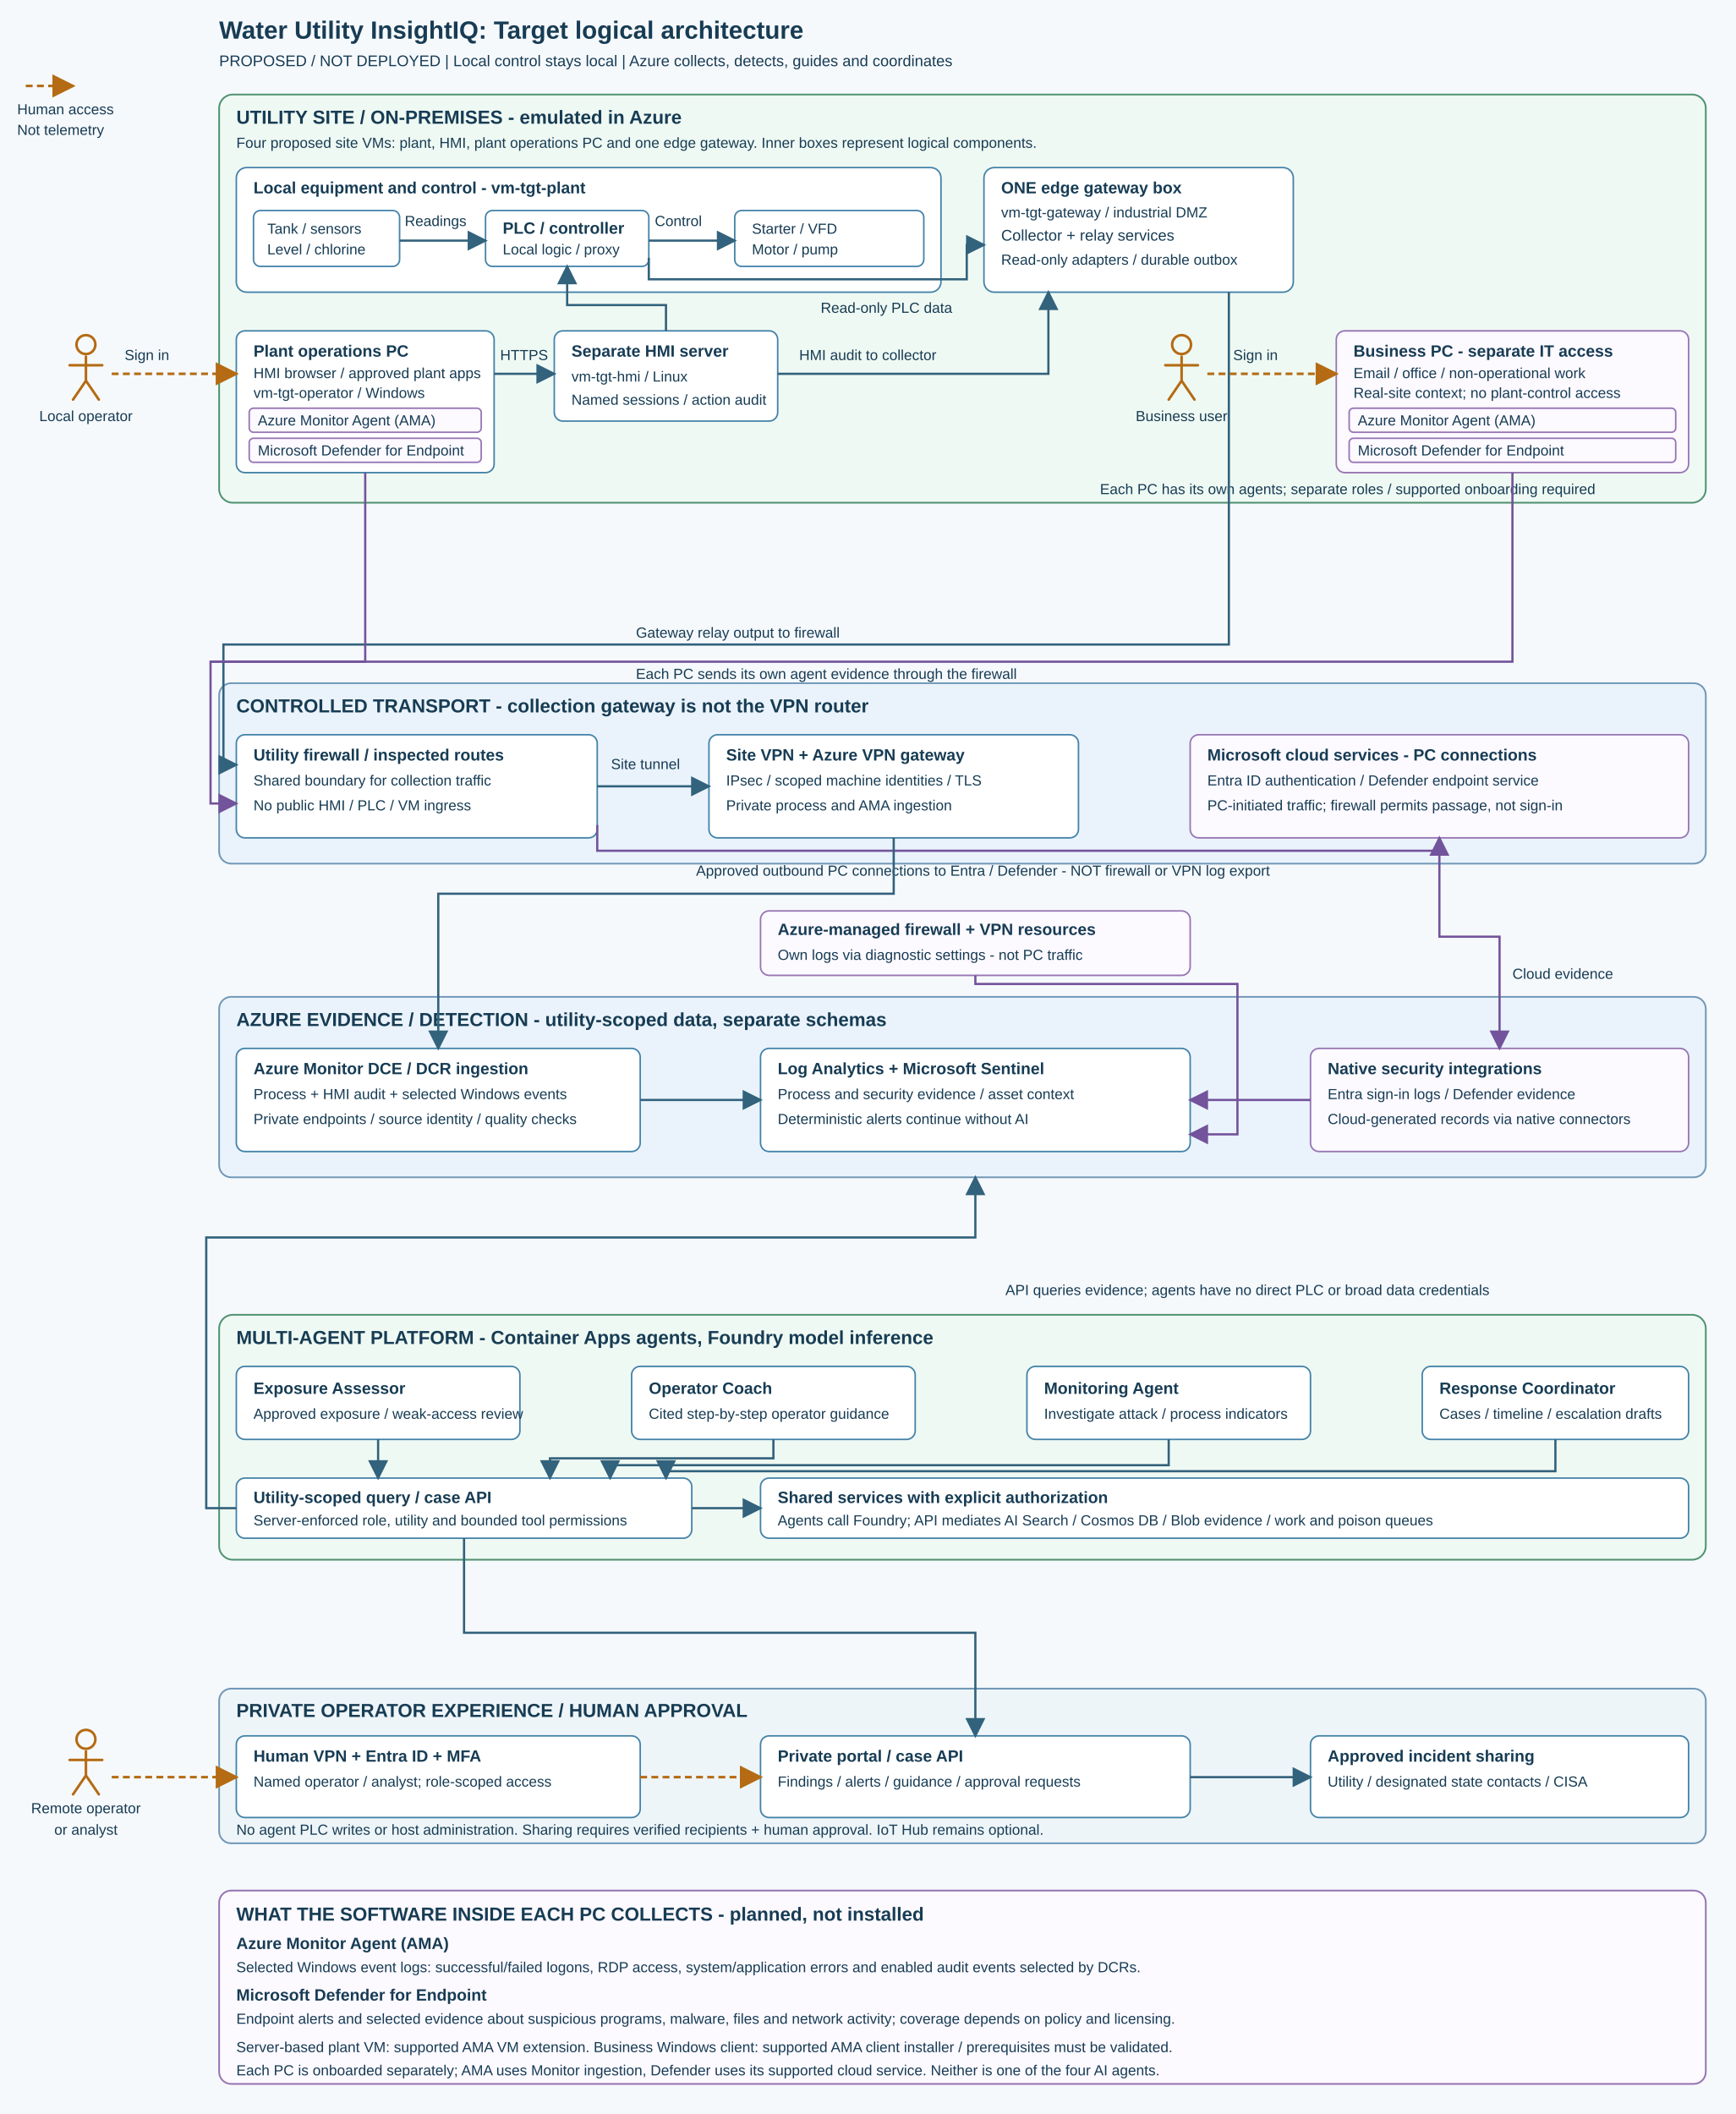
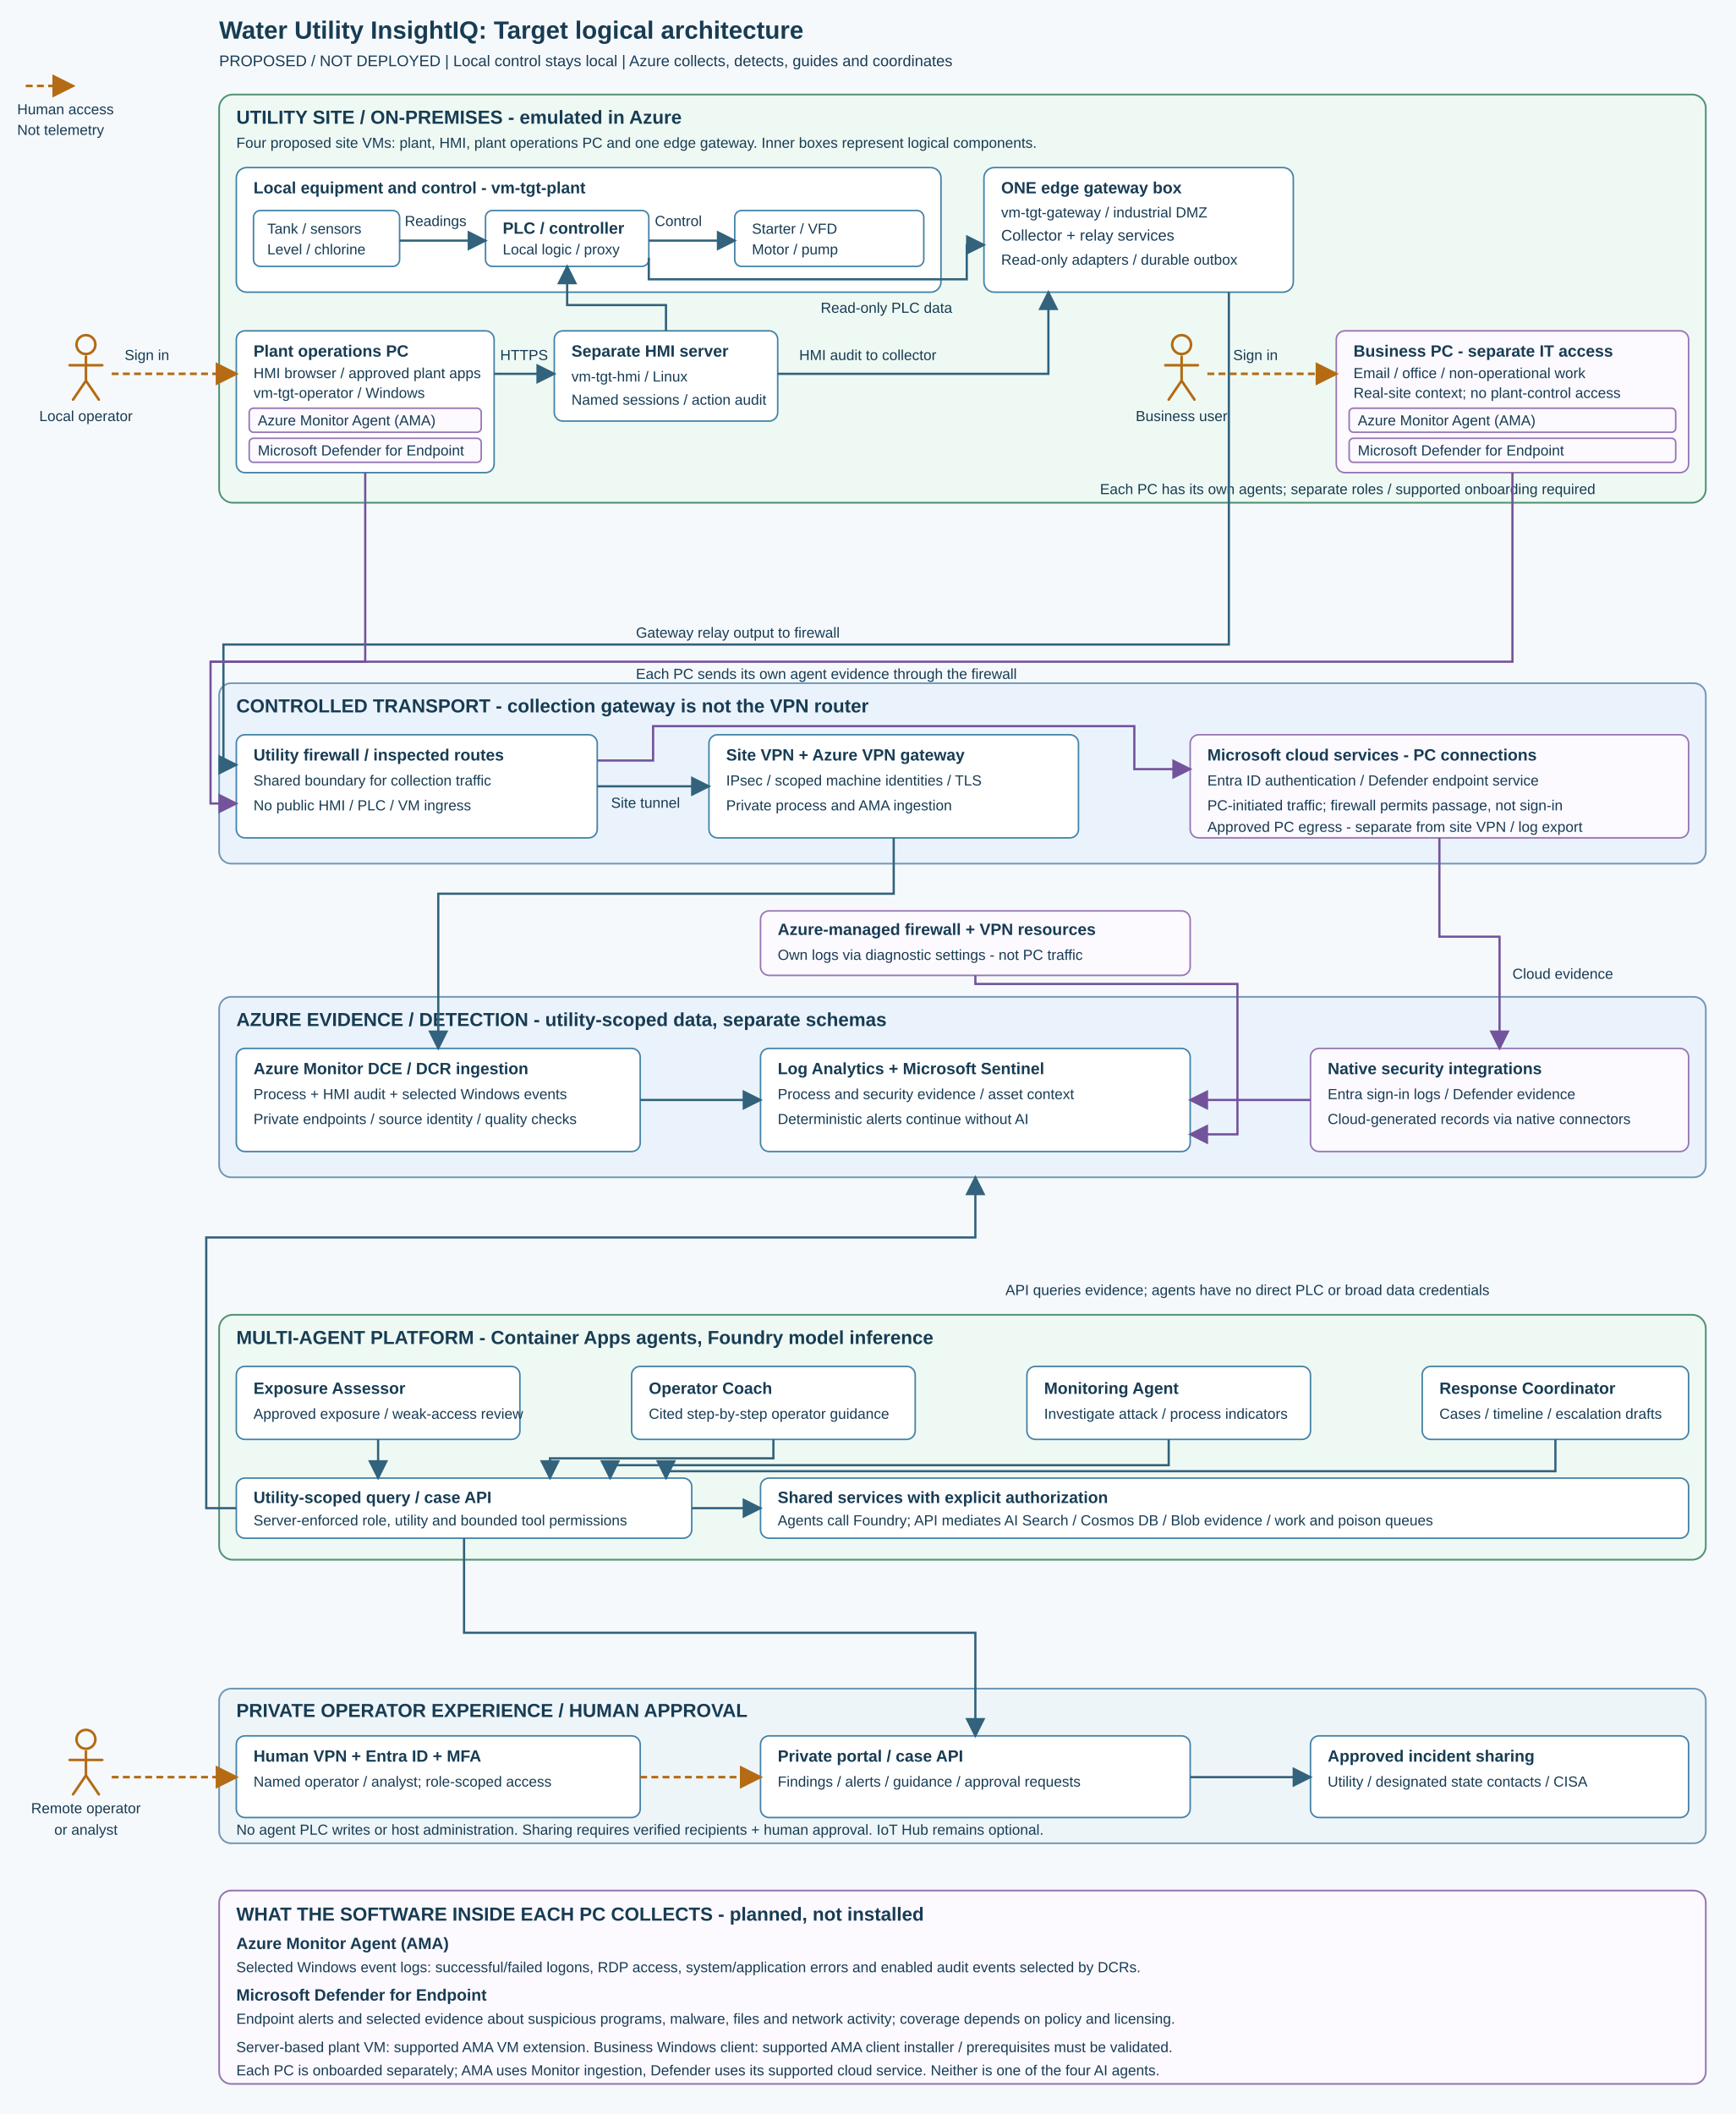
<svg xmlns="http://www.w3.org/2000/svg" width="2020" height="2460" viewBox="-220 0 2020 2460" style="max-width:100%;height:auto" role="img" aria-labelledby="title description">
  <defs>
    <marker id="arrow" markerWidth="9" markerHeight="9" refX="8" refY="4.5" orient="auto">
      <path d="M0 0L9 4.5L0 9Z" fill="#32627c" />
    </marker>
    <marker id="security-arrow" markerWidth="9" markerHeight="9" refX="8" refY="4.5" orient="auto">
      <path d="M0 0L9 4.5L0 9Z" fill="#73539b" />
    </marker>
    <marker id="access-arrow" markerWidth="9" markerHeight="9" refX="8" refY="4.5" orient="auto">
      <path d="M0 0L9 4.5L0 9Z" fill="#b46b13" />
    </marker>
    <g id="person">
      <circle cx="0" cy="-24" r="11" />
      <path d="M0 -10V18M-19 0H19M0 18L-15 40M0 18L15 40" />
    </g>
    <style>
      text{font-family:Segoe UI,Arial,sans-serif;fill:#173c54}
      .title{font-size:29px;font-weight:700}
      .heading{font-size:22px;font-weight:700}
      .subheading{font-size:19px;font-weight:700}
      .body{font-size:18px}
      .small{font-size:17px}
      .box{fill:#fff;stroke:#4483a9;stroke-width:1.8}
      .security{fill:#fcf9ff;stroke:#9775b3;stroke-width:1.8}
      .line{fill:none;stroke:#32627c;stroke-width:2.6;marker-end:url(#arrow)}
      .security-line{fill:none;stroke:#73539b;stroke-width:2.6;marker-end:url(#security-arrow)}
      .person{fill:none;stroke:#b46b13;stroke-width:3;stroke-linecap:round;stroke-linejoin:round}
      .access-line{fill:none;stroke:#b46b13;stroke-width:3;stroke-dasharray:8 5;marker-end:url(#access-arrow)}
    </style>
  </defs>
  <rect x="-220" width="2020" height="2460" fill="#f6f9fc" />
  <text x="35" y="45" class="title">Water Utility InsightIQ: Target logical architecture</text>
  <text x="35" y="77" class="body">PROPOSED / NOT DEPLOYED | Local control stays local | Azure collects, detects, guides and coordinates</text>
  <rect x="35" y="110" width="1730" height="475" rx="16" fill="#eff9f3" stroke="#4f9271" stroke-width="2" />
  <text x="55" y="144" class="heading">UTILITY SITE / ON-PREMISES - emulated in Azure</text>
  <text x="55" y="172" class="small">Four proposed site VMs: plant, HMI, plant operations PC and one edge gateway. Inner boxes represent logical components.</text>
  <rect x="55" y="195" width="820" height="145" rx="12" class="box" />
  <text x="75" y="225" class="subheading">Local equipment and control - vm-tgt-plant</text>
  <rect x="75" y="245" width="170" height="65" rx="8" class="box" />
  <text x="91" y="272" class="small">Tank / sensors</text>
  <text x="91" y="296" class="small">Level / chlorine</text>
  <rect x="345" y="245" width="190" height="65" rx="8" class="box" />
  <text x="365" y="272" class="subheading">PLC / controller</text>
  <text x="365" y="296" class="small">Local logic / proxy</text>
  <rect x="635" y="245" width="220" height="65" rx="8" class="box" />
  <text x="655" y="272" class="small">Starter / VFD</text>
  <text x="655" y="296" class="small">Motor / pump</text>
  <path d="M245 280H345" class="line" />
  <text x="251" y="263" class="small">Readings</text>
  <path d="M535 280H635" class="line" />
  <text x="542" y="263" class="small">Control</text>
  <rect x="925" y="195" width="360" height="145" rx="12" class="box" />
  <text x="945" y="225" class="subheading">ONE edge gateway box</text>
  <text x="945" y="253" class="small">vm-tgt-gateway / industrial DMZ</text>
  <text x="945" y="280" class="body">Collector + relay services</text>
  <text x="945" y="308" class="small">Read-only adapters / durable outbox</text>
  <path d="M535 300V325H905V285H925" class="line" />
  <text x="735" y="364" class="small">Read-only PLC data</text>
  <rect x="55" y="385" width="300" height="165" rx="10" class="box" />
  <text x="75" y="415" class="subheading">Plant operations PC</text>
  <text x="75" y="440" class="small">HMI browser / approved plant apps</text>
  <text x="75" y="463" class="small">vm-tgt-operator / Windows</text>
  <rect x="70" y="475" width="270" height="28" rx="5" class="security" />
  <text x="80" y="495" class="small">Azure Monitor Agent (AMA)</text>
  <rect x="70" y="510" width="270" height="28" rx="5" class="security" />
  <text x="80" y="530" class="small">Microsoft Defender for Endpoint</text>
  <rect x="425" y="385" width="260" height="105" rx="10" class="box" />
  <text x="445" y="415" class="subheading">Separate HMI server</text>
  <text x="445" y="444" class="small">vm-tgt-hmi / Linux</text>
  <text x="445" y="471" class="small">Named sessions / action audit</text>
  <path d="M355 435H425" class="line" />
  <text x="362" y="419" class="small">HTTPS</text>
  <path d="M555 385V355H440V310" class="line" />
  <path d="M685 435H1000V340" class="line" />
  <text x="710" y="419" class="small">HMI audit to collector</text>
  <rect x="1335" y="385" width="410" height="165" rx="10" class="security" />
  <text x="1355" y="415" class="subheading">Business PC - separate IT access</text>
  <text x="1355" y="440" class="small">Email / office / non-operational work</text>
  <text x="1355" y="463" class="small">Real-site context; no plant-control access</text>
  <rect x="1350" y="475" width="380" height="28" rx="5" class="security" />
  <text x="1360" y="495" class="small">Azure Monitor Agent (AMA)</text>
  <rect x="1350" y="510" width="380" height="28" rx="5" class="security" />
  <text x="1360" y="530" class="small">Microsoft Defender for Endpoint</text>
  <use href="#person" x="1155" y="425" class="person" />
  <text x="1155" y="490" text-anchor="middle" class="small">Business user</text>
  <path d="M1185 435H1335" class="access-line" />
  <text x="1215" y="419" class="small">Sign in</text>
  <text x="1060" y="575" class="small">Each PC has its own agents; separate roles / supported onboarding required</text>
  <use href="#person" x="-120" y="425" class="person" />
  <text x="-120" y="490" text-anchor="middle" class="small">Local operator</text>
  <path d="M-90 435H55" class="access-line" />
  <text x="-75" y="419" class="small">Sign in</text>
  <g id="transport-layer" transform="translate(0 240)">
    <rect x="35" y="555" width="1730" height="210" rx="14" fill="#eaf3fb" stroke="#7198b7" stroke-width="2" />
    <text x="55" y="589" class="heading">CONTROLLED TRANSPORT - collection gateway is not the VPN router</text>
    <rect x="55" y="615" width="420" height="120" rx="10" class="box" />
    <text x="75" y="645" class="subheading">Utility firewall / inspected routes</text>
    <text x="75" y="674" class="small">Shared boundary for collection traffic</text>
    <text x="75" y="703" class="small">No public HMI / PLC / VM ingress</text>
    <path d="M1210 100V510H40V650H55" class="line" />
    <text x="520" y="502" class="small">Gateway relay output to firewall</text>
    <path d="M205 310V530H25V695H55" class="security-line" />
    <path d="M1540 310V530H25" fill="none" stroke="#73539b" stroke-width="2.6" />
    <text x="520" y="550" class="small">Each PC sends its own agent evidence through the firewall</text>
    <rect x="605" y="615" width="430" height="120" rx="10" class="box" />
    <text x="625" y="645" class="subheading">Site VPN + Azure VPN gateway</text>
    <text x="625" y="674" class="small">IPsec / scoped machine identities / TLS</text>
    <text x="625" y="703" class="small">Private process and AMA ingestion</text>
    <path d="M475 675H605" class="line" />
-     <text x="491" y="655" class="small">Site tunnel</text>
+     <text x="491" y="700" class="small">Site tunnel</text>
    <rect x="1165" y="615" width="580" height="120" rx="10" class="security" />
    <text x="1185" y="645" class="subheading">Microsoft cloud services - PC connections</text>
    <text x="1185" y="674" class="small">Entra ID authentication / Defender endpoint service</text>
    <text x="1185" y="703" class="small">PC-initiated traffic; firewall permits passage, not sign-in</text>
-     <path d="M475 720V750H1455V735" class="security-line" />
-     <text x="590" y="779" class="small">Approved outbound PC connections to Entra / Defender - NOT firewall or VPN log export</text>
+     <text x="1185" y="728" class="small">Approved PC egress - separate from site VPN / log export</text>
+     <path d="M475 645H540V605H1100V655H1165" class="security-line" />
  </g>
  <g id="evidence-layer" transform="translate(0 340)">
    <rect x="665" y="720" width="500" height="75" rx="10" class="security" />
    <text x="685" y="748" class="subheading">Azure-managed firewall + VPN resources</text>
    <text x="685" y="777" class="small">Own logs via diagnostic settings - not PC traffic</text>
    <rect x="35" y="820" width="1730" height="210" rx="14" fill="#eaf3fb" stroke="#7198b7" stroke-width="2" />
    <text x="55" y="854" class="heading">AZURE EVIDENCE / DETECTION - utility-scoped data, separate schemas</text>
    <rect x="55" y="880" width="470" height="120" rx="10" class="box" />
    <text x="75" y="910" class="subheading">Azure Monitor DCE / DCR ingestion</text>
    <text x="75" y="939" class="small">Process + HMI audit + selected Windows events</text>
    <text x="75" y="968" class="small">Private endpoints / source identity / quality checks</text>
    <rect x="665" y="880" width="500" height="120" rx="10" class="box" />
    <text x="685" y="910" class="subheading">Log Analytics + Microsoft Sentinel</text>
    <text x="685" y="939" class="small">Process and security evidence / asset context</text>
    <text x="685" y="968" class="small">Deterministic alerts continue without AI</text>
    <rect x="1305" y="880" width="440" height="120" rx="10" class="security" />
    <text x="1325" y="910" class="subheading">Native security integrations</text>
    <text x="1325" y="939" class="small">Entra sign-in logs / Defender evidence</text>
    <text x="1325" y="968" class="small">Cloud-generated records via native connectors</text>
    <path d="M820 635V700H290V880" class="line" />
    <path d="M1455 635V750H1525V880" class="security-line" />
    <text x="1540" y="799" class="small">Cloud evidence</text>
    <path d="M915 795V805H1220V980H1165" class="security-line" />
    <path d="M525 940H665" class="line" />
    <path d="M1305 940H1165" class="security-line" />
  </g>
  <g id="agent-layer" transform="translate(0 440)">
    <rect x="35" y="1090" width="1730" height="285" rx="16" fill="#eff9f3" stroke="#4f9271" stroke-width="2" />
    <text x="55" y="1124" class="heading">MULTI-AGENT PLATFORM - Container Apps agents, Foundry model inference</text>
    <rect x="55" y="1150" width="330" height="85" rx="10" class="box" />
    <text x="75" y="1182" class="subheading">Exposure Assessor</text>
    <text x="75" y="1211" class="small">Approved exposure / weak-access review</text>
    <rect x="515" y="1150" width="330" height="85" rx="10" class="box" />
    <text x="535" y="1182" class="subheading">Operator Coach</text>
    <text x="535" y="1211" class="small">Cited step-by-step operator guidance</text>
    <rect x="975" y="1150" width="330" height="85" rx="10" class="box" />
    <text x="995" y="1182" class="subheading">Monitoring Agent</text>
    <text x="995" y="1211" class="small">Investigate attack / process indicators</text>
    <rect x="1435" y="1150" width="310" height="85" rx="10" class="box" />
    <text x="1455" y="1182" class="subheading">Response Coordinator</text>
    <text x="1455" y="1211" class="small">Cases / timeline / escalation drafts</text>
    <rect x="55" y="1280" width="530" height="70" rx="10" class="box" />
    <text x="75" y="1309" class="subheading">Utility-scoped query / case API</text>
    <text x="75" y="1335" class="small">Server-enforced role, utility and bounded tool permissions</text>
    <rect x="665" y="1280" width="1080" height="70" rx="10" class="box" />
    <text x="685" y="1309" class="subheading">Shared services with explicit authorization</text>
    <text x="685" y="1335" class="small">Agents call Foundry; API mediates AI Search / Cosmos DB / Blob evidence / work and poison queues</text>
    <path d="M220 1235V1280" class="line" />
    <path d="M680 1235V1257H420V1280" class="line" />
    <path d="M1140 1235V1265H490V1280" class="line" />
    <path d="M1590 1235V1272H555V1280" class="line" />
    <path d="M585 1315H665" class="line" />
    <path d="M55 1315H20V1000H915V930" class="line" />
    <text x="950" y="1067" class="small">API queries evidence; agents have no direct PLC or broad data credentials</text>
  </g>
  <g id="operator-layer" transform="translate(0 540)">
    <rect x="35" y="1425" width="1730" height="180" rx="14" fill="#eef5f8" stroke="#7198b7" stroke-width="2" />
    <text x="55" y="1458" class="heading">PRIVATE OPERATOR EXPERIENCE / HUMAN APPROVAL</text>
    <rect x="55" y="1480" width="470" height="95" rx="10" class="box" />
    <use href="#person" x="-120" y="1508" class="person" />
    <text x="-120" y="1570" text-anchor="middle" class="small">Remote operator</text>
    <text x="-120" y="1595" text-anchor="middle" class="small">or analyst</text>
    <path d="M-90 1528H55" class="access-line" />
    <text x="75" y="1510" class="subheading">Human VPN + Entra ID + MFA</text>
    <text x="75" y="1539" class="small">Named operator / analyst; role-scoped access</text>
    <rect x="665" y="1480" width="500" height="95" rx="10" class="box" />
    <text x="685" y="1510" class="subheading">Private portal / case API</text>
    <text x="685" y="1539" class="small">Findings / alerts / guidance / approval requests</text>
    <rect x="1305" y="1480" width="440" height="95" rx="10" class="box" />
    <text x="1325" y="1510" class="subheading">Approved incident sharing</text>
    <text x="1325" y="1539" class="small">Utility / designated state contacts / CISA</text>
    <path d="M525 1528H665" class="access-line" />
    <path d="M1165 1528H1305" class="line" />
    <path d="M320 1250V1360H915V1480" class="line" />
    <text x="55" y="1595" class="small">No agent PLC writes or host administration. Sharing requires verified recipients + human approval. IoT Hub remains optional.</text>
  </g>
  <path d="M-190 100H-135" class="access-line" />
  <text x="-200" y="133" class="small">Human access</text>
  <text x="-200" y="157" class="small">Not telemetry</text>
  <g id="collection-notes" transform="translate(0 140)">
    <rect x="35" y="2060" width="1730" height="225" rx="14" fill="#fcf9ff" stroke="#9775b3" stroke-width="2" />
    <text x="55" y="2095" class="heading">WHAT THE SOFTWARE INSIDE EACH PC COLLECTS - planned, not installed</text>
    <text x="55" y="2128" class="subheading">Azure Monitor Agent (AMA)</text>
    <text x="55" y="2155" class="small">Selected Windows event logs: successful/failed logons, RDP access, system/application errors and enabled audit events selected by DCRs.</text>
    <text x="55" y="2188" class="subheading">Microsoft Defender for Endpoint</text>
    <text x="55" y="2215" class="small">Endpoint alerts and selected evidence about suspicious programs, malware, files and network activity; coverage depends on policy and licensing.</text>
    <text x="55" y="2248" class="small">Server-based plant VM: supported AMA VM extension. Business Windows client: supported AMA client installer / prerequisites must be validated.</text>
    <text x="55" y="2275" class="small">Each PC is onboarded separately; AMA uses Monitor ingestion, Defender uses its supported cloud service. Neither is one of the four AI agents.</text>
  </g>
</svg>
